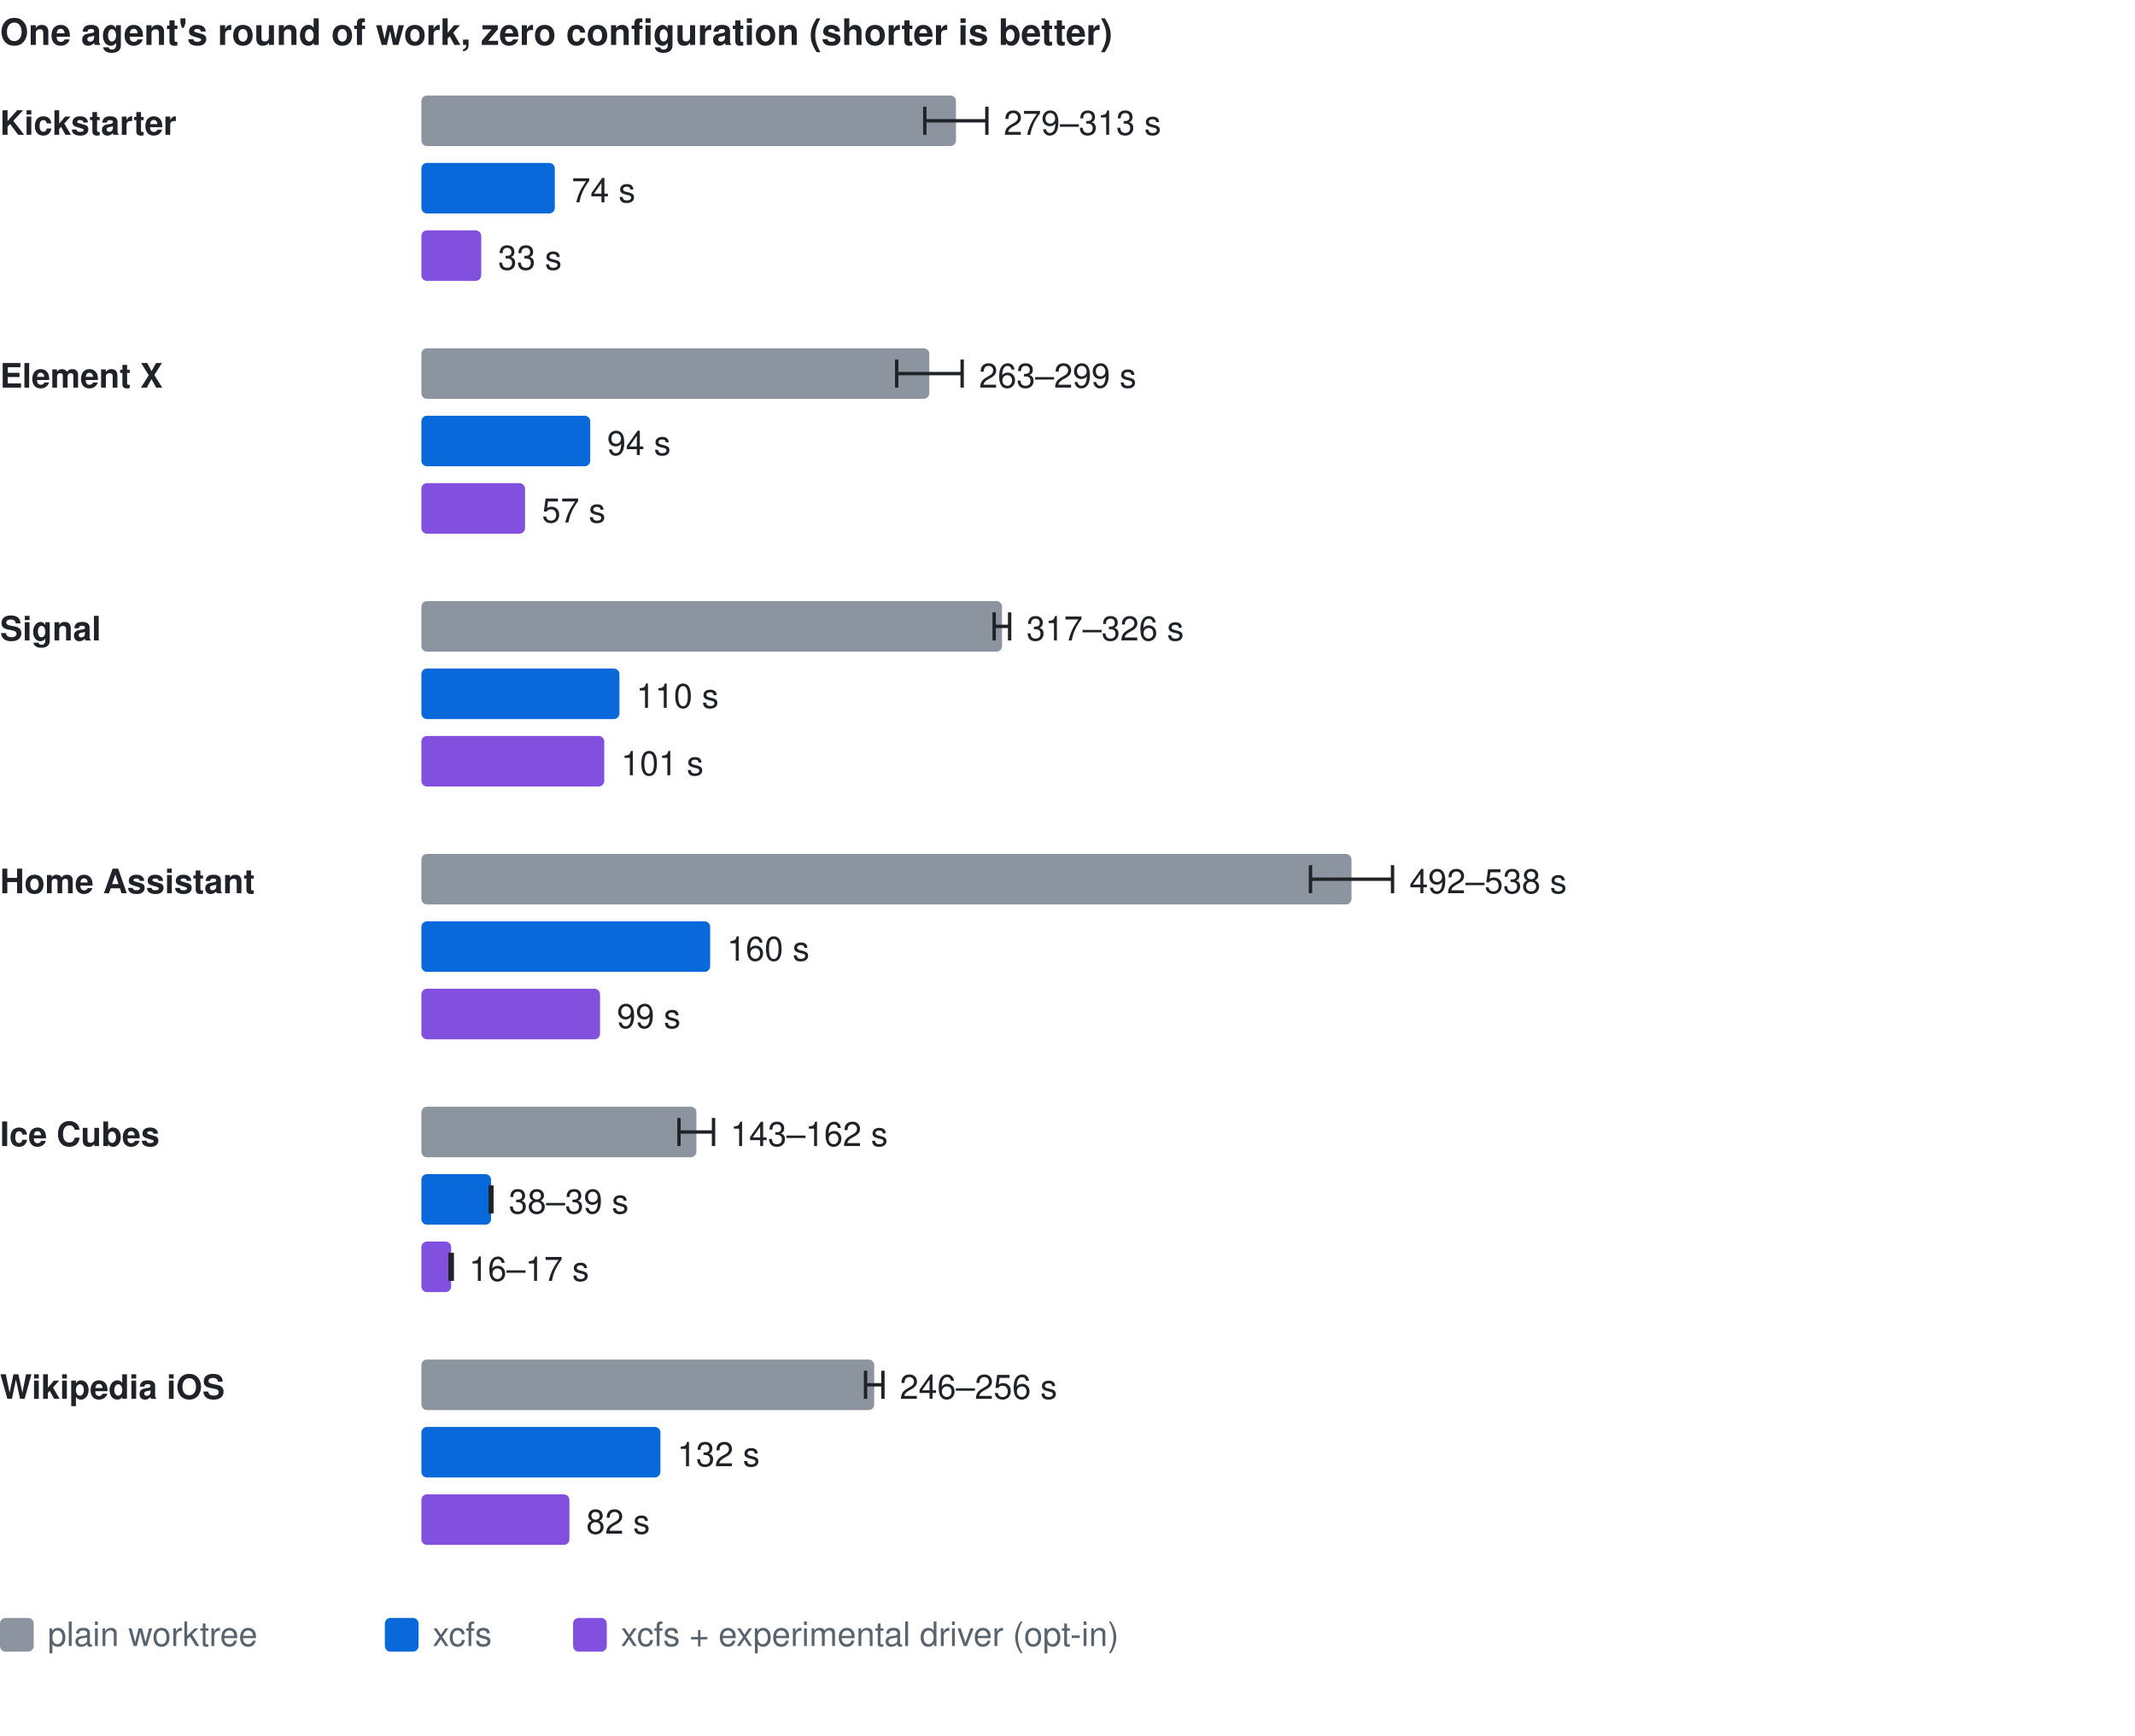
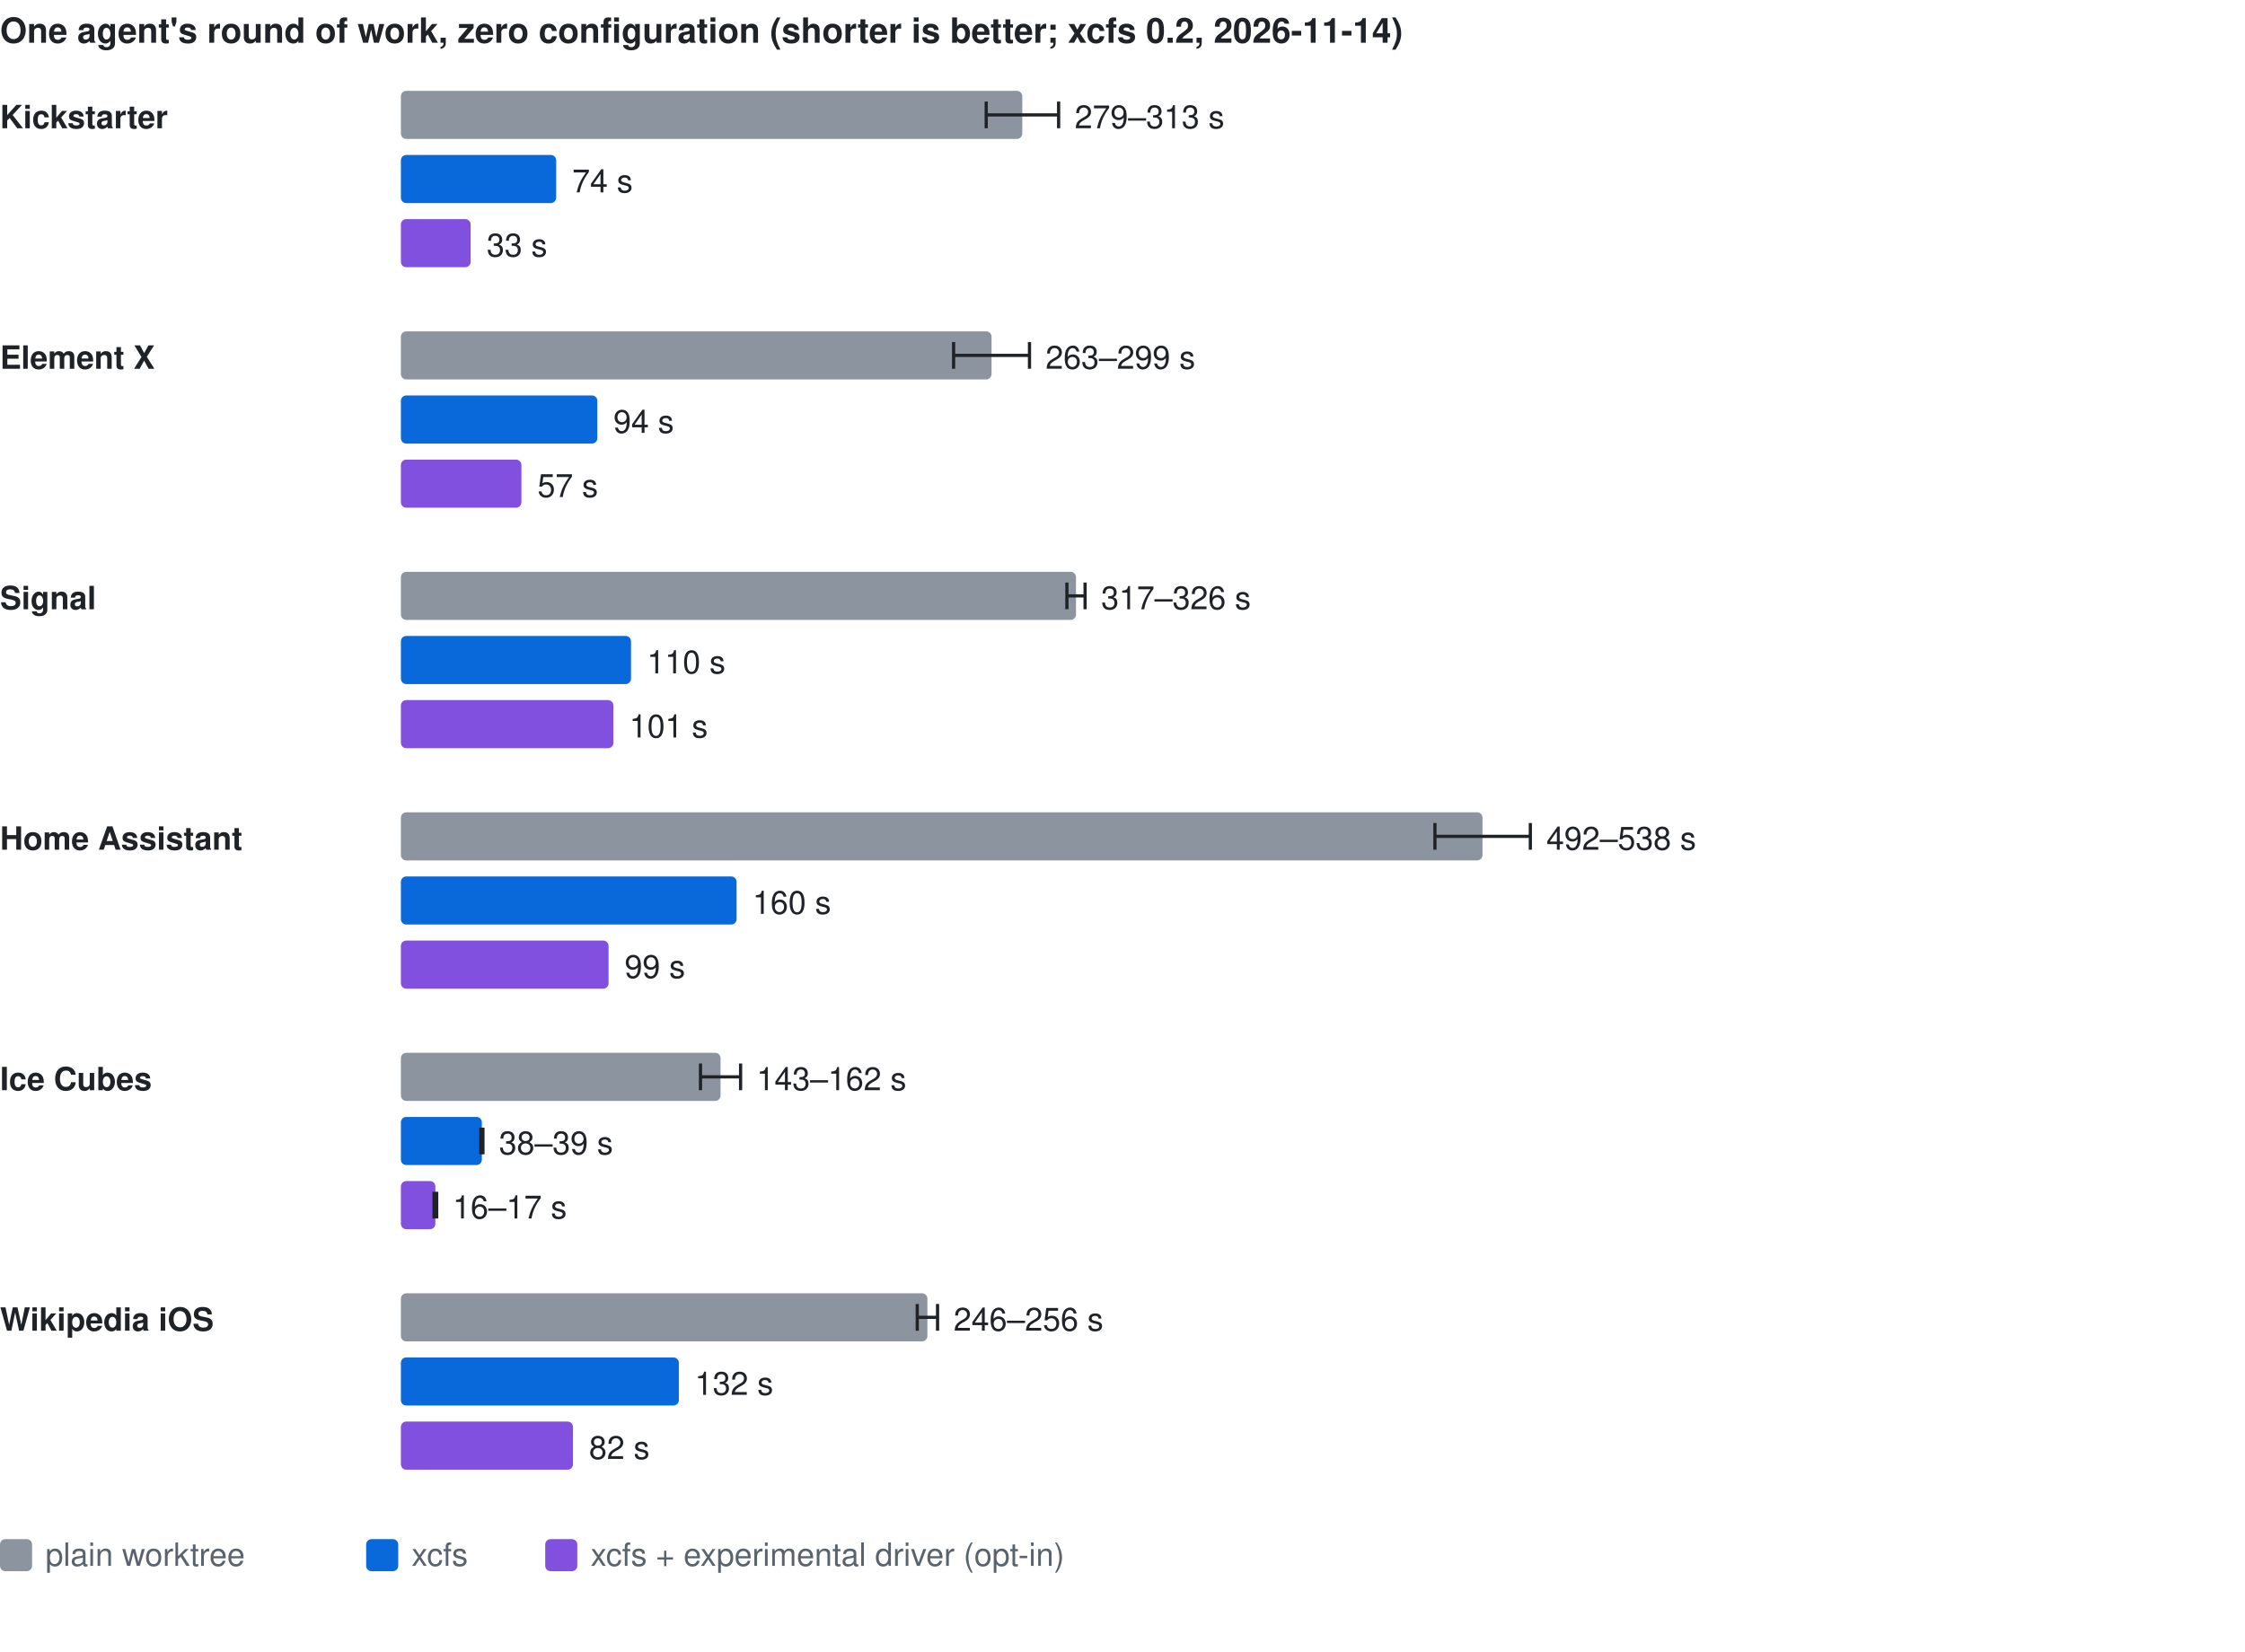
- <svg xmlns="http://www.w3.org/2000/svg" width="760" height="618" viewBox="0 0 760 618" font-family="-apple-system, BlinkMacSystemFont, 'Segoe UI', Helvetica, Arial, sans-serif" font-size="12">
-   <text x="0" y="16" fill="#1f2328" font-size="13" font-weight="600">One agent's round of work, zero configuration (shorter is better)</text>
+ <svg xmlns="http://www.w3.org/2000/svg" width="840" height="618" viewBox="0 0 840 618" font-family="-apple-system, BlinkMacSystemFont, 'Segoe UI', Helvetica, Arial, sans-serif" font-size="12">
+   <text x="0" y="16" fill="#1f2328" font-size="13" font-weight="600">One agent's round of work, zero configuration (shorter is better; xcfs 0.2, 2026-11-14)</text>
  <text x="0" y="48" fill="#1f2328" font-weight="600">Kickstarter</text>
-   <rect x="150.0" y="34" width="190.3" height="18" rx="2" fill="#8c959f" />
-   <path d="M329.2 43.0 H351.3 M329.2 38.0 V48.0 M351.3 38.0 V48.0" stroke="#1f2328" stroke-width="1.2" fill="none" />
-   <text x="357.3" y="48" fill="#1f2328">279–313 s</text>
-   <rect x="150.0" y="58" width="47.5" height="18" rx="2" fill="#0969da" />
-   <text x="203.5" y="72" fill="#1f2328">74 s</text>
-   <rect x="150.0" y="82" width="21.3" height="18" rx="2" fill="#8250df" />
-   <text x="177.3" y="96" fill="#1f2328">33 s</text>
+   <rect x="150.0" y="34" width="232.5" height="18" rx="2" fill="#8c959f" />
+   <path d="M369.0 43.0 H396.1 M369.0 38.0 V48.0 M396.1 38.0 V48.0" stroke="#1f2328" stroke-width="1.2" fill="none" />
+   <text x="402.1" y="48" fill="#1f2328">279–313 s</text>
+   <rect x="150.0" y="58" width="58.1" height="18" rx="2" fill="#0969da" />
+   <text x="214.1" y="72" fill="#1f2328">74 s</text>
+   <rect x="150.0" y="82" width="26.1" height="18" rx="2" fill="#8250df" />
+   <text x="182.1" y="96" fill="#1f2328">33 s</text>
  <text x="0" y="138" fill="#1f2328" font-weight="600">Element X</text>
-   <rect x="150.0" y="124" width="180.8" height="18" rx="2" fill="#8c959f" />
-   <path d="M319.2 133.0 H342.5 M319.2 128.0 V138.0 M342.5 128.0 V138.0" stroke="#1f2328" stroke-width="1.2" fill="none" />
-   <text x="348.5" y="138" fill="#1f2328">263–299 s</text>
-   <rect x="150.0" y="148" width="60.1" height="18" rx="2" fill="#0969da" />
-   <text x="216.1" y="162" fill="#1f2328">94 s</text>
-   <rect x="150.0" y="172" width="36.9" height="18" rx="2" fill="#8250df" />
-   <text x="192.9" y="186" fill="#1f2328">57 s</text>
+   <rect x="150.0" y="124" width="221.0" height="18" rx="2" fill="#8c959f" />
+   <path d="M356.8 133.0 H385.2 M356.8 128.0 V138.0 M385.2 128.0 V138.0" stroke="#1f2328" stroke-width="1.2" fill="none" />
+   <text x="391.2" y="138" fill="#1f2328">263–299 s</text>
+   <rect x="150.0" y="148" width="73.5" height="18" rx="2" fill="#0969da" />
+   <text x="229.5" y="162" fill="#1f2328">94 s</text>
+   <rect x="150.0" y="172" width="45.1" height="18" rx="2" fill="#8250df" />
+   <text x="201.1" y="186" fill="#1f2328">57 s</text>
  <text x="0" y="228" fill="#1f2328" font-weight="600">Signal</text>
-   <rect x="150.0" y="214" width="206.7" height="18" rx="2" fill="#8c959f" />
-   <path d="M353.9 223.0 H359.4 M353.9 218.0 V228.0 M359.4 218.0 V228.0" stroke="#1f2328" stroke-width="1.2" fill="none" />
-   <text x="365.4" y="228" fill="#1f2328">317–326 s</text>
-   <rect x="150.0" y="238" width="70.5" height="18" rx="2" fill="#0969da" />
-   <text x="226.5" y="252" fill="#1f2328">110 s</text>
-   <rect x="150.0" y="262" width="65.1" height="18" rx="2" fill="#8250df" />
-   <text x="221.1" y="276" fill="#1f2328">101 s</text>
+   <rect x="150.0" y="214" width="252.6" height="18" rx="2" fill="#8c959f" />
+   <path d="M399.2 223.0 H406.0 M399.2 218.0 V228.0 M406.0 218.0 V228.0" stroke="#1f2328" stroke-width="1.2" fill="none" />
+   <text x="412.0" y="228" fill="#1f2328">317–326 s</text>
+   <rect x="150.0" y="238" width="86.1" height="18" rx="2" fill="#0969da" />
+   <text x="242.1" y="252" fill="#1f2328">110 s</text>
+   <rect x="150.0" y="262" width="79.5" height="18" rx="2" fill="#8250df" />
+   <text x="235.5" y="276" fill="#1f2328">101 s</text>
  <text x="0" y="318" fill="#1f2328" font-weight="600">Home Assistant</text>
-   <rect x="150.0" y="304" width="331.1" height="18" rx="2" fill="#8c959f" />
-   <path d="M466.5 313.0 H495.7 M466.5 308.0 V318.0 M495.7 308.0 V318.0" stroke="#1f2328" stroke-width="1.2" fill="none" />
-   <text x="501.7" y="318" fill="#1f2328">492–538 s</text>
-   <rect x="150.0" y="328" width="102.8" height="18" rx="2" fill="#0969da" />
-   <text x="258.8" y="342" fill="#1f2328">160 s</text>
-   <rect x="150.0" y="352" width="63.6" height="18" rx="2" fill="#8250df" />
-   <text x="219.6" y="366" fill="#1f2328">99 s</text>
+   <rect x="150.0" y="304" width="404.7" height="18" rx="2" fill="#8c959f" />
+   <path d="M536.9 313.0 H572.6 M536.9 308.0 V318.0 M572.6 308.0 V318.0" stroke="#1f2328" stroke-width="1.2" fill="none" />
+   <text x="578.6" y="318" fill="#1f2328">492–538 s</text>
+   <rect x="150.0" y="328" width="125.6" height="18" rx="2" fill="#0969da" />
+   <text x="281.6" y="342" fill="#1f2328">160 s</text>
+   <rect x="150.0" y="352" width="77.7" height="18" rx="2" fill="#8250df" />
+   <text x="233.7" y="366" fill="#1f2328">99 s</text>
  <text x="0" y="408" fill="#1f2328" font-weight="600">Ice Cubes</text>
-   <rect x="150.0" y="394" width="97.9" height="18" rx="2" fill="#8c959f" />
-   <path d="M241.7 403.0 H254.0 M241.7 398.0 V408.0 M254.0 398.0 V408.0" stroke="#1f2328" stroke-width="1.2" fill="none" />
-   <text x="260.0" y="408" fill="#1f2328">143–162 s</text>
-   <rect x="150.0" y="418" width="24.8" height="18" rx="2" fill="#0969da" />
-   <path d="M174.5 427.0 H175.1 M174.5 422.0 V432.0 M175.1 422.0 V432.0" stroke="#1f2328" stroke-width="1.2" fill="none" />
-   <text x="181.1" y="432" fill="#1f2328">38–39 s</text>
-   <rect x="150.0" y="442" width="10.6" height="18" rx="2" fill="#8250df" />
-   <path d="M160.2 451.0 H161.0 M160.2 446.0 V456.0 M161.0 446.0 V456.0" stroke="#1f2328" stroke-width="1.2" fill="none" />
-   <text x="167.0" y="456" fill="#1f2328">16–17 s</text>
+   <rect x="150.0" y="394" width="119.6" height="18" rx="2" fill="#8c959f" />
+   <path d="M262.1 403.0 H277.1 M262.1 398.0 V408.0 M277.1 398.0 V408.0" stroke="#1f2328" stroke-width="1.2" fill="none" />
+   <text x="283.1" y="408" fill="#1f2328">143–162 s</text>
+   <rect x="150.0" y="418" width="30.3" height="18" rx="2" fill="#0969da" />
+   <path d="M179.9 427.0 H180.7 M179.9 422.0 V432.0 M180.7 422.0 V432.0" stroke="#1f2328" stroke-width="1.2" fill="none" />
+   <text x="186.7" y="432" fill="#1f2328">38–39 s</text>
+   <rect x="150.0" y="442" width="12.9" height="18" rx="2" fill="#8250df" />
+   <path d="M162.4 451.0 H163.4 M162.4 446.0 V456.0 M163.4 446.0 V456.0" stroke="#1f2328" stroke-width="1.2" fill="none" />
+   <text x="169.4" y="456" fill="#1f2328">16–17 s</text>
  <text x="0" y="498" fill="#1f2328" font-weight="600">Wikipedia iOS</text>
-   <rect x="150.0" y="484" width="161.2" height="18" rx="2" fill="#8c959f" />
-   <path d="M308.1 493.0 H314.3 M308.1 488.0 V498.0 M314.3 488.0 V498.0" stroke="#1f2328" stroke-width="1.2" fill="none" />
-   <text x="320.3" y="498" fill="#1f2328">246–256 s</text>
-   <rect x="150.0" y="508" width="85.1" height="18" rx="2" fill="#0969da" />
-   <text x="241.1" y="522" fill="#1f2328">132 s</text>
-   <rect x="150.0" y="532" width="52.7" height="18" rx="2" fill="#8250df" />
-   <text x="208.7" y="546" fill="#1f2328">82 s</text>
+   <rect x="150.0" y="484" width="197.0" height="18" rx="2" fill="#8c959f" />
+   <path d="M343.2 493.0 H350.8 M343.2 488.0 V498.0 M350.8 488.0 V498.0" stroke="#1f2328" stroke-width="1.2" fill="none" />
+   <text x="356.8" y="498" fill="#1f2328">246–256 s</text>
+   <rect x="150.0" y="508" width="104.0" height="18" rx="2" fill="#0969da" />
+   <text x="260.0" y="522" fill="#1f2328">132 s</text>
+   <rect x="150.0" y="532" width="64.4" height="18" rx="2" fill="#8250df" />
+   <text x="220.4" y="546" fill="#1f2328">82 s</text>
  <rect x="0" y="576" width="12" height="12" rx="2" fill="#8c959f" />
  <text x="17" y="586" fill="#59636e">plain worktree</text>
  <rect x="137" y="576" width="12" height="12" rx="2" fill="#0969da" />
  <text x="154" y="586" fill="#59636e">xcfs</text>
  <rect x="204" y="576" width="12" height="12" rx="2" fill="#8250df" />
  <text x="221" y="586" fill="#59636e">xcfs + experimental driver (opt-in)</text>
</svg>
